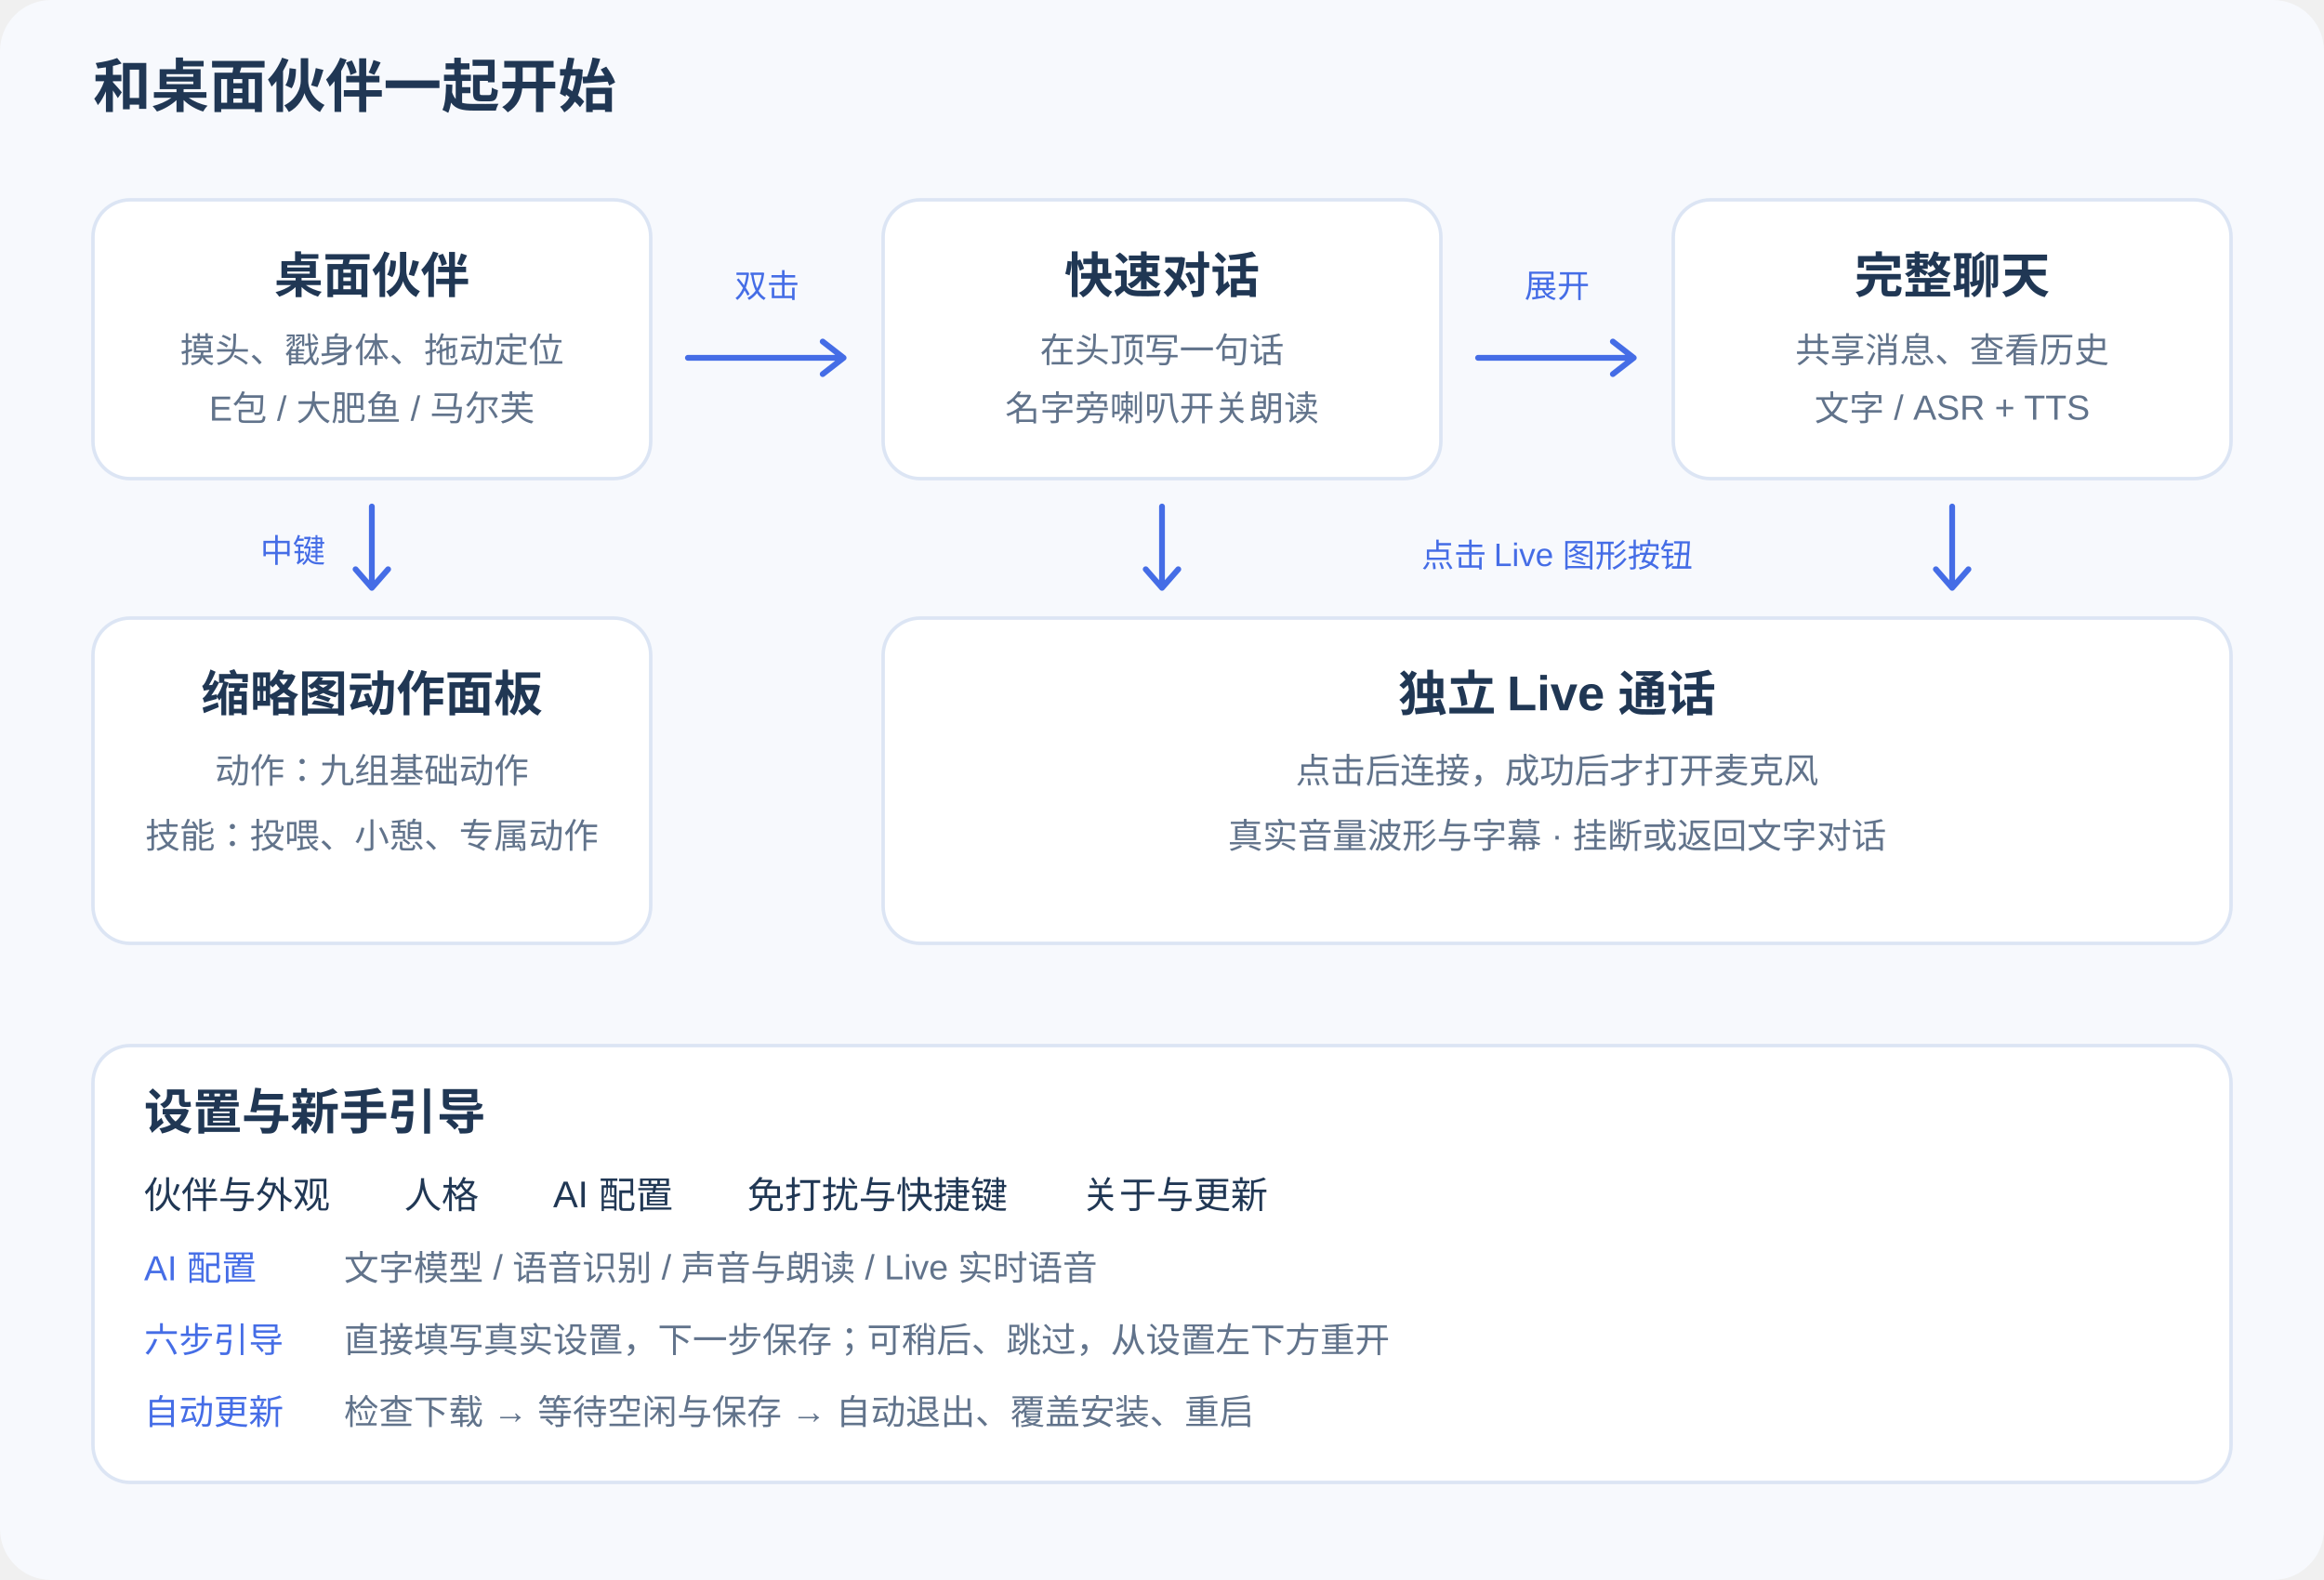
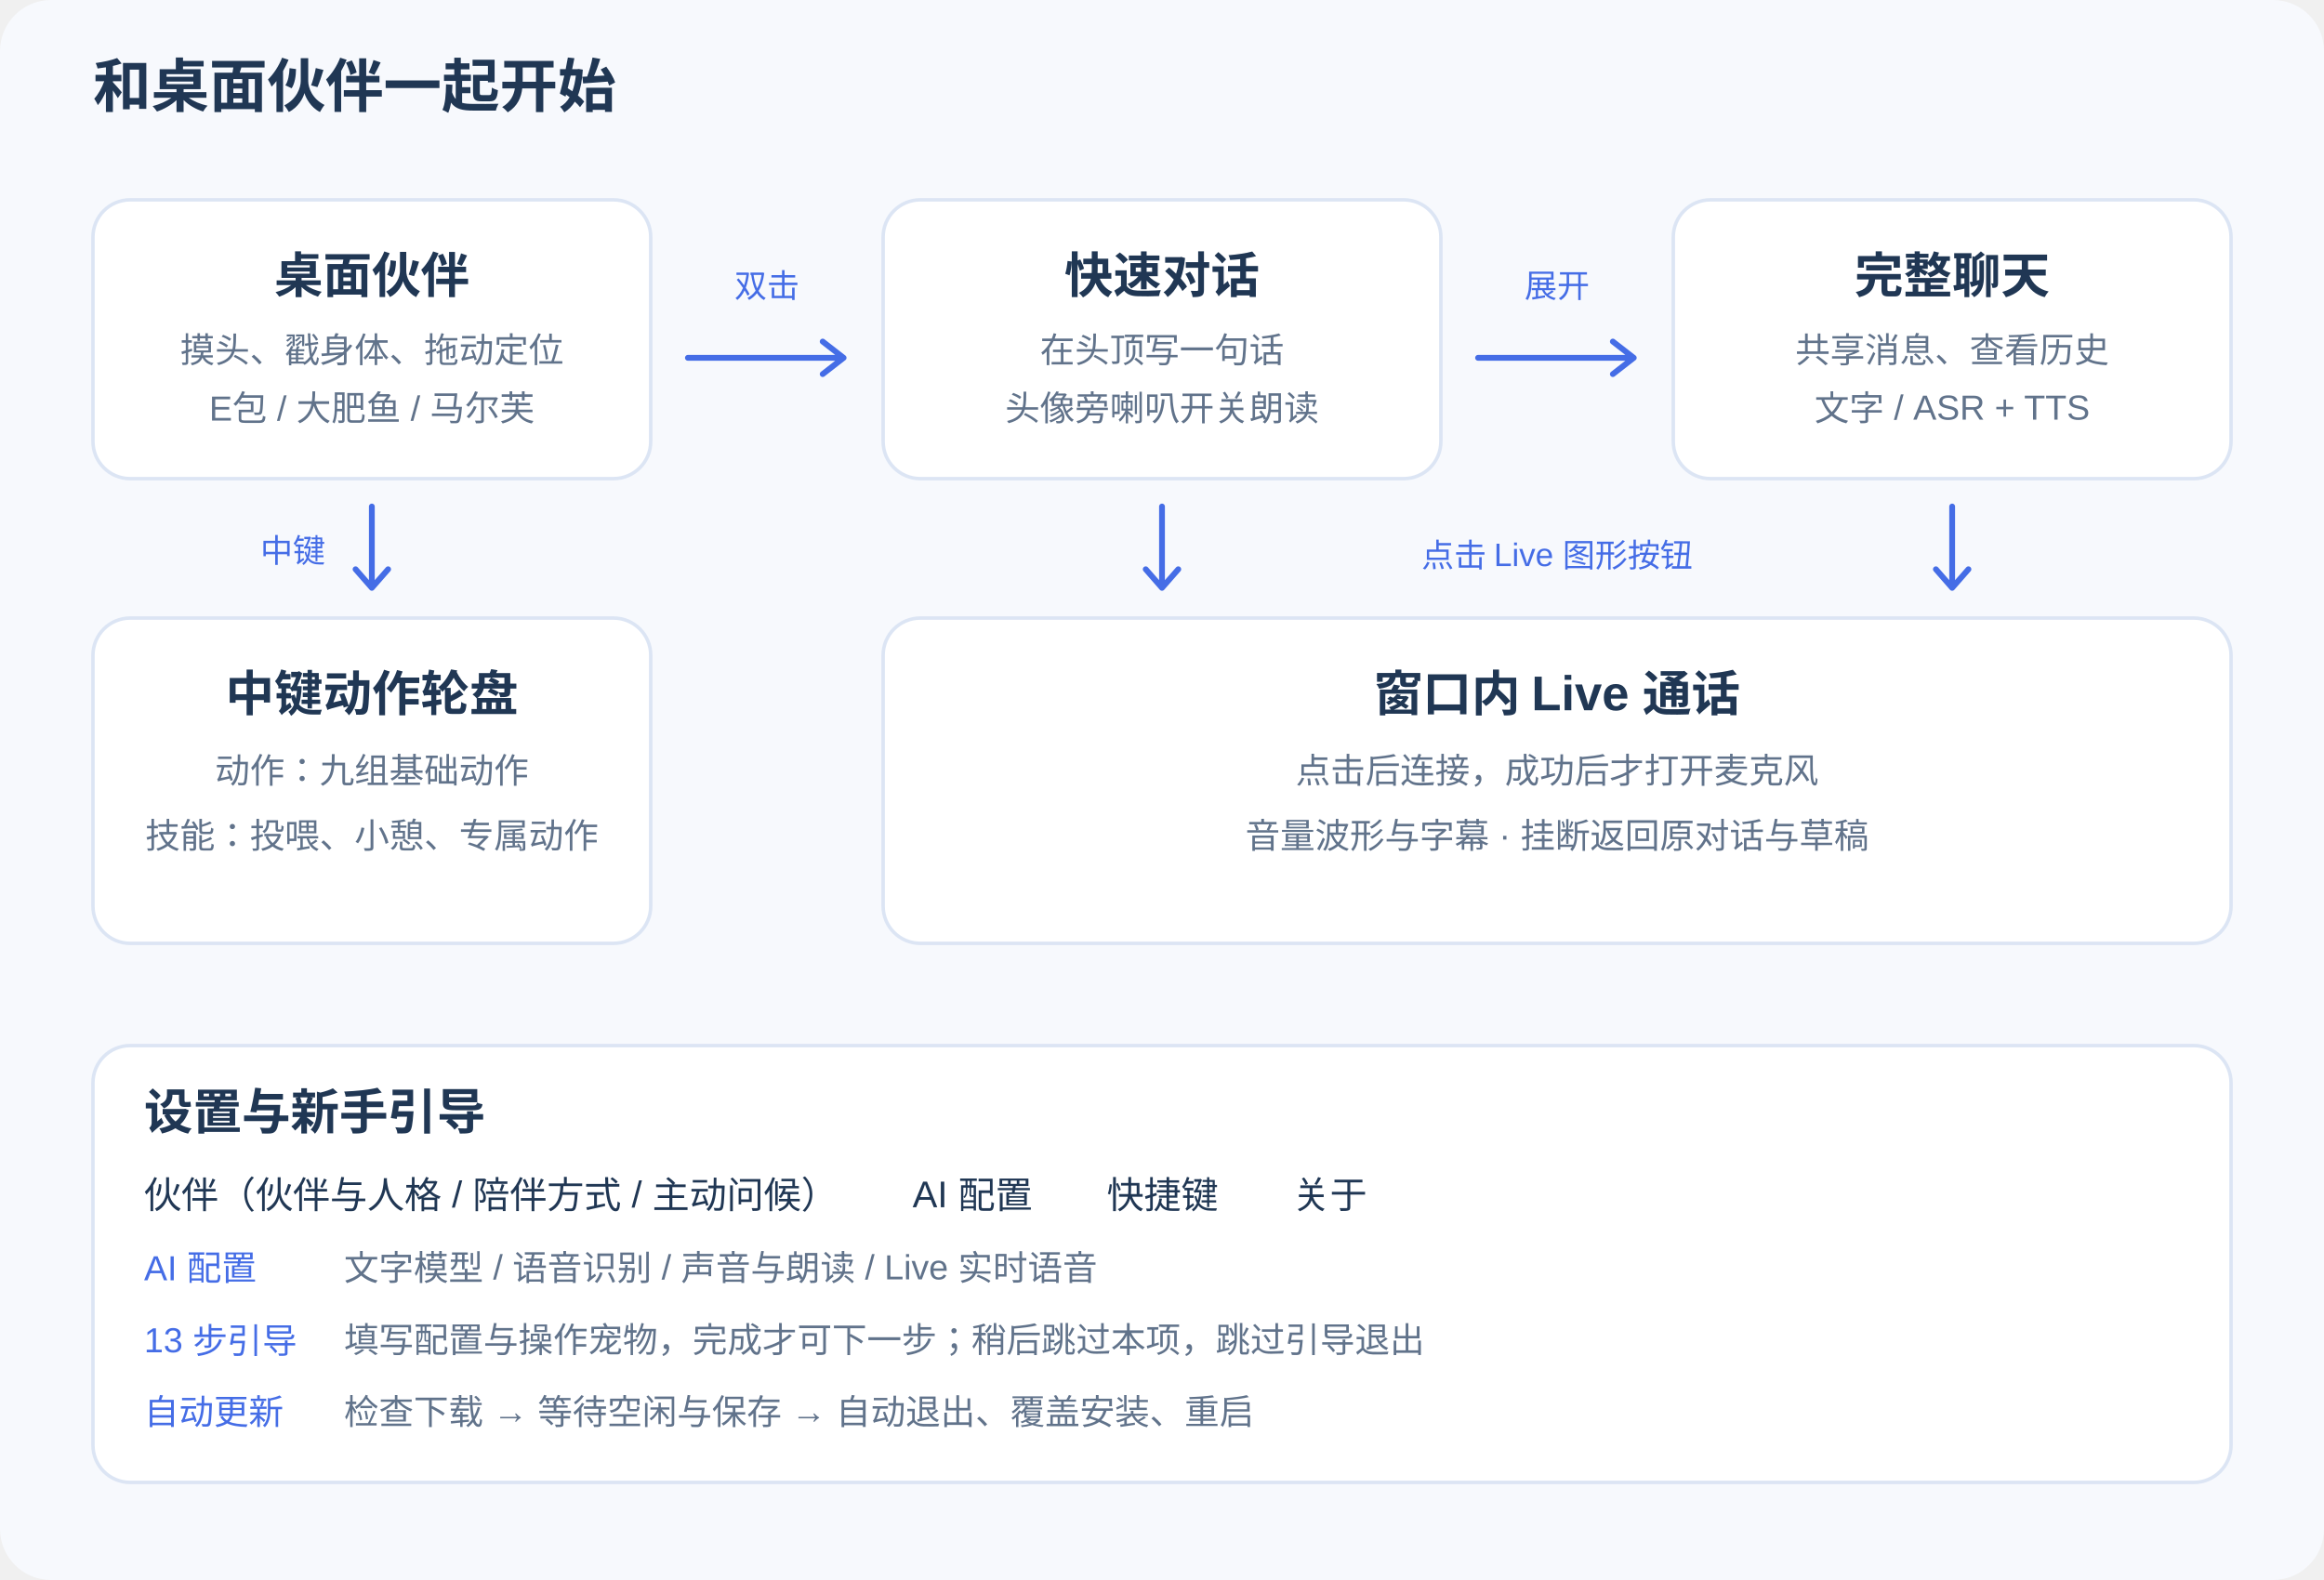
- <svg xmlns="http://www.w3.org/2000/svg" width="1000" height="680" viewBox="0 0 1000 680" role="img" aria-label="桌面伙伴0.5.0使用流程：双击快速对话并展开完整聊天，中键选择动作与技能，Live图形按钮打开独立通话；五项设置导航和六步新手引导">
+ <svg xmlns="http://www.w3.org/2000/svg" width="1000" height="680" viewBox="0 0 1000 680" role="img" aria-label="桌面伙伴0.5.1使用流程：双击快速对话并展开完整聊天，中键打开动作轮盘，Live在当前窗口内显示；四项设置导航和十三步实操引导">
  <rect width="1000" height="680" rx="22" fill="#F7F9FD" />
  <g font-family="Microsoft YaHei UI,Microsoft YaHei,Arial,sans-serif">
    <text x="40" y="46" fill="#203754" font-size="25" font-weight="600">和桌面伙伴一起开始</text>
    <g fill="#FFFFFF" stroke="#DCE5F4" stroke-width="1.5">
      <rect x="40" y="86" width="240" height="120" rx="16" />
      <rect x="380" y="86" width="240" height="120" rx="16" />
      <rect x="720" y="86" width="240" height="120" rx="16" />
      <rect x="40" y="266" width="240" height="140" rx="16" />
      <rect x="380" y="266" width="580" height="140" rx="16" />
      <rect x="40" y="450" width="920" height="188" rx="16" />
    </g>
    <g text-anchor="middle">
      <g fill="#203754" font-size="21" font-weight="600">
        <text x="160" y="126">桌面伙伴</text>
        <text x="500" y="126">快速对话</text>
        <text x="840" y="126">完整聊天</text>
-         <text x="160" y="306">缩略图动作面板</text>
-         <text x="670" y="306">独立 Live 通话</text>
+         <text x="160" y="306">中键动作轮盘</text>
+         <text x="670" y="306">窗口内 Live 通话</text>
      </g>
      <g fill="#61738B" font-size="15">
        <text x="160" y="156">摸头、戳身体、拖动定位</text>
        <text x="160" y="181">E包 / 大肥鱼 / 马尔芙</text>
        <text x="500" y="156">在头顶写一句话</text>
-         <text x="500" y="181">名字旁喇叭开关朗读</text>
+         <text x="500" y="181">头像旁喇叭开关朗读</text>
        <text x="840" y="156">共享消息、查看历史</text>
        <text x="840" y="181">文字 / ASR + TTS</text>
        <text x="160" y="337">动作：九组基础动作</text>
        <text x="160" y="365">技能：投喂、小憩、专属动作</text>
        <text x="670" y="337">点击后连接，成功后才打开麦克风</text>
-         <text x="670" y="365">真实音量波形与字幕 · 挂断或返回文字对话</text>
+         <text x="670" y="365">音量波形与字幕 · 挂断返回原对话与草稿</text>
      </g>
      <g fill="#456DE6" font-size="14">
        <text x="330" y="128">双击</text>
        <text x="670" y="128">展开</text>
        <text x="126" y="242">中键</text>
        <text x="670" y="244">点击 Live 图形按钮</text>
      </g>
    </g>
    <g stroke="#456DE6" stroke-width="2.5" fill="none" stroke-linecap="round" stroke-linejoin="round">
      <path d="M296 154h67m-9-7 9 7-9 7" />
      <path d="M636 154h67m-9-7 9 7-9 7" />
      <path d="M160 218v35m-7-8 7 8 7-8" />
      <path d="M500 218v35m-7-8 7 8 7-8" />
      <path d="M840 218v35m-7-8 7 8 7-8" />
    </g>
    <text x="62" y="486" fill="#203754" font-size="21" font-weight="600">设置与新手引导</text>
-     <text x="62" y="520" fill="#203754" font-size="16">伙伴与外观　　人格　　AI 配置　　免打扰与快捷键　　关于与更新</text>
+     <text x="62" y="520" fill="#203754" font-size="16">伙伴（伙伴与人格 / 陪伴方式 / 主动问候）　　AI 配置　　快捷键　　关于</text>
    <text x="62" y="551" fill="#456DE6" font-size="15">AI 配置</text>
    <text x="148" y="551" fill="#61738B" font-size="15">文字模型 / 语音识别 / 声音与朗读 / Live 实时语音</text>
-     <text x="62" y="582" fill="#456DE6" font-size="15">六步引导</text>
-     <text x="148" y="582" fill="#61738B" font-size="15">直接填写真实设置，下一步保存；可稍后、跳过，从设置左下方重开</text>
+     <text x="62" y="582" fill="#456DE6" font-size="15">13 步引导</text>
+     <text x="148" y="582" fill="#61738B" font-size="15">填写配置与操作宠物，完成才可下一步；稍后跳过本项，跳过引导退出</text>
    <text x="62" y="613" fill="#456DE6" font-size="15">自动更新</text>
    <text x="148" y="613" fill="#61738B" font-size="15">检查下载 → 等待空闲与保存 → 自动退出、覆盖安装、重启</text>
  </g>
</svg>
